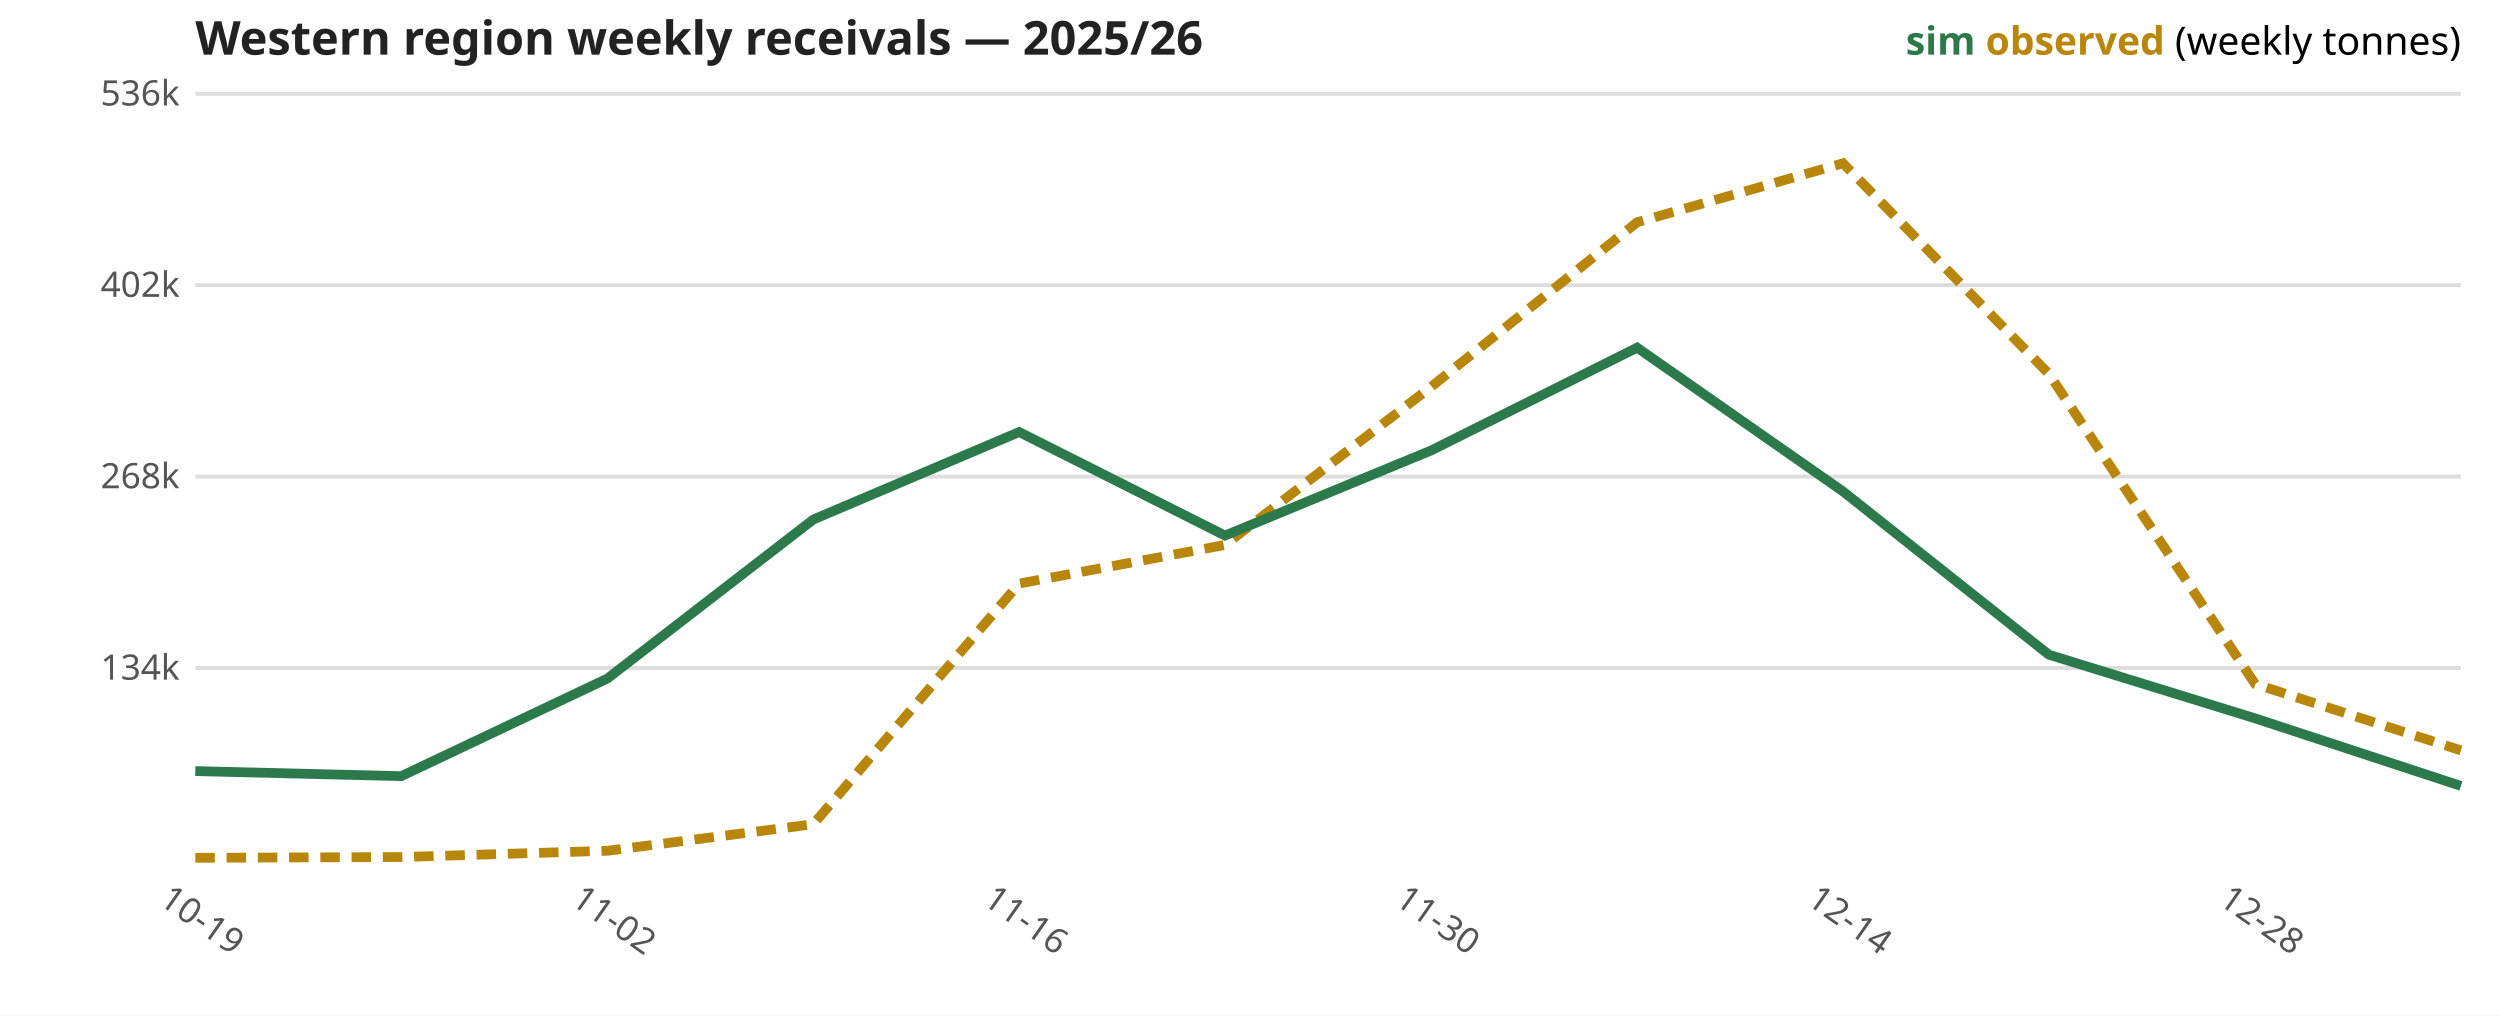
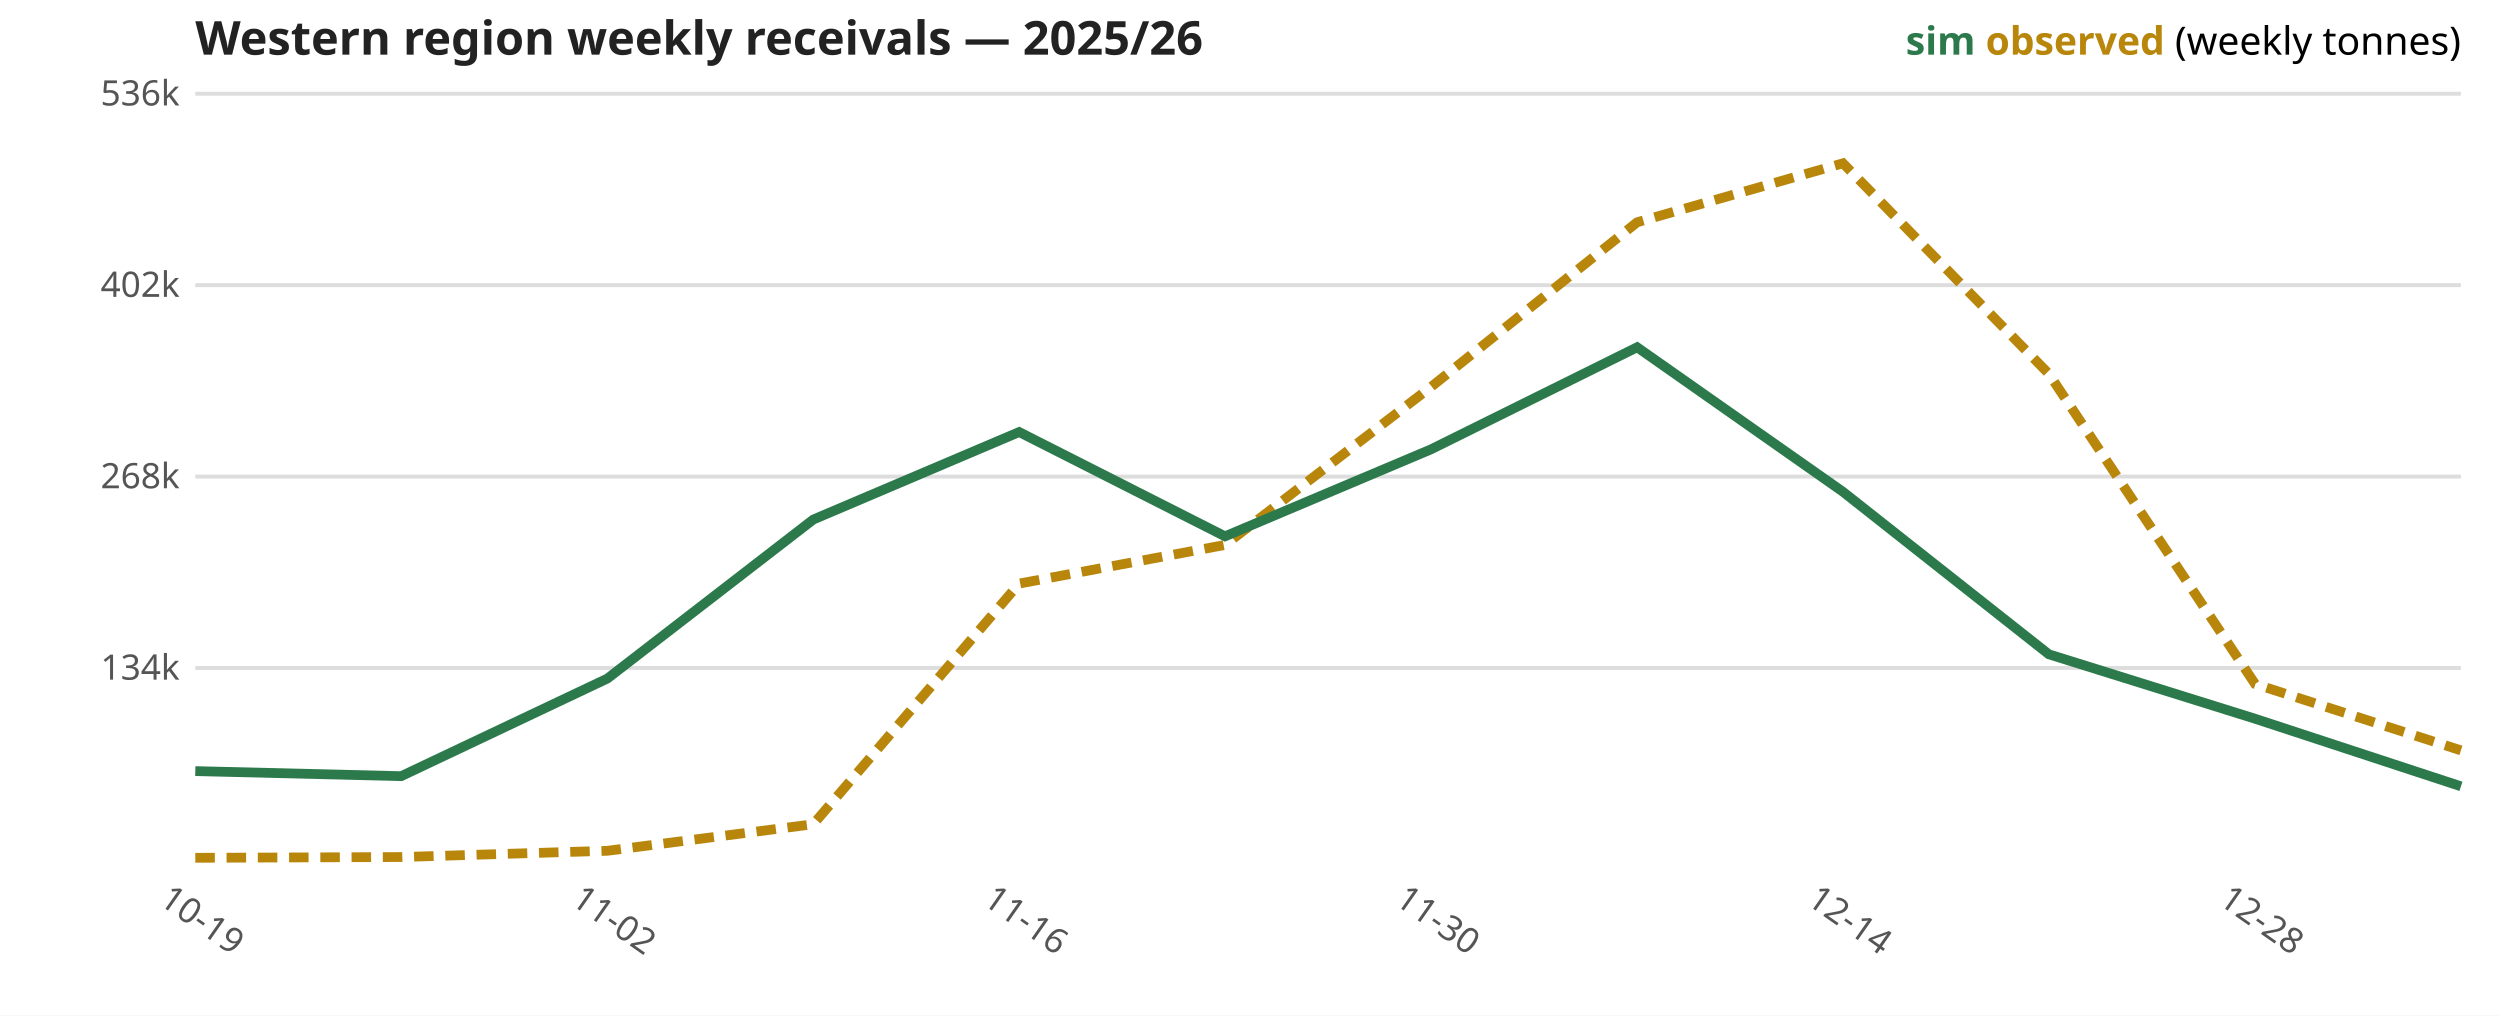
<svg xmlns="http://www.w3.org/2000/svg" viewBox="0 0 640 260" font-family="sans-serif">
  <rect width="640" height="260" fill="white" />
  <text x="50" y="14" font-size="12" font-weight="bold" fill="#222">Western region weekly receivals — 2025/26</text>
  <text x="630" y="14" font-size="10" text-anchor="end">
    <tspan fill="#2c7a4b" font-weight="bold">sim</tspan>
    <tspan fill="#b8860b" font-weight="bold">observed</tspan> (weekly tonnes)</text>
  <line x1="50" x2="630" y1="171" y2="171" stroke="#ddd" />
  <text x="46" y="174" font-size="9" text-anchor="end" fill="#555">134k</text>
  <line x1="50" x2="630" y1="122" y2="122" stroke="#ddd" />
  <text x="46" y="125" font-size="9" text-anchor="end" fill="#555">268k</text>
  <line x1="50" x2="630" y1="73" y2="73" stroke="#ddd" />
  <text x="46" y="76" font-size="9" text-anchor="end" fill="#555">402k</text>
  <line x1="50" x2="630" y1="24" y2="24" stroke="#ddd" />
  <text x="46" y="27" font-size="9" text-anchor="end" fill="#555">536k</text>
  <path d="M50.0,219.6L102.7,219.4L155.5,217.8L208.2,211.0L260.9,149.4L313.6,139.5L366.4,99.0L419.1,56.9L471.8,41.8L524.5,95.7L577.3,175.1L630.0,192.1" fill="none" stroke="#b8860b" stroke-width="2.5" stroke-dasharray="5 3" />
-   <path d="M50.0,197.4L102.7,198.7L155.5,173.7L208.2,133.0L260.9,110.6L313.6,137.1L366.4,115.3L419.1,89.0L471.8,125.8L524.5,167.6L577.3,183.9L630.0,201.2" fill="none" stroke="#2c7a4b" stroke-width="2.5" />
+   <path d="M50.0,197.4L102.7,198.7L155.5,173.7L208.2,133.0L260.9,110.6L313.6,137.3L366.4,115.0L419.1,88.9L471.8,125.9L524.5,167.5L577.3,184.0L630.0,201.3" fill="none" stroke="#2c7a4b" stroke-width="2.5" />
  <text x="50" y="238" font-size="9" text-anchor="middle" fill="#555" transform="rotate(35 50 238)">10-19</text>
  <text x="155.455" y="238" font-size="9" text-anchor="middle" fill="#555" transform="rotate(35 155.4545 238)">11-02</text>
  <text x="260.909" y="238" font-size="9" text-anchor="middle" fill="#555" transform="rotate(35 260.9091 238)">11-16</text>
  <text x="366.364" y="238" font-size="9" text-anchor="middle" fill="#555" transform="rotate(35 366.3636 238)">11-30</text>
  <text x="471.818" y="238" font-size="9" text-anchor="middle" fill="#555" transform="rotate(35 471.8182 238)">12-14</text>
  <text x="577.273" y="238" font-size="9" text-anchor="middle" fill="#555" transform="rotate(35 577.2727 238)">12-28</text>
</svg>
